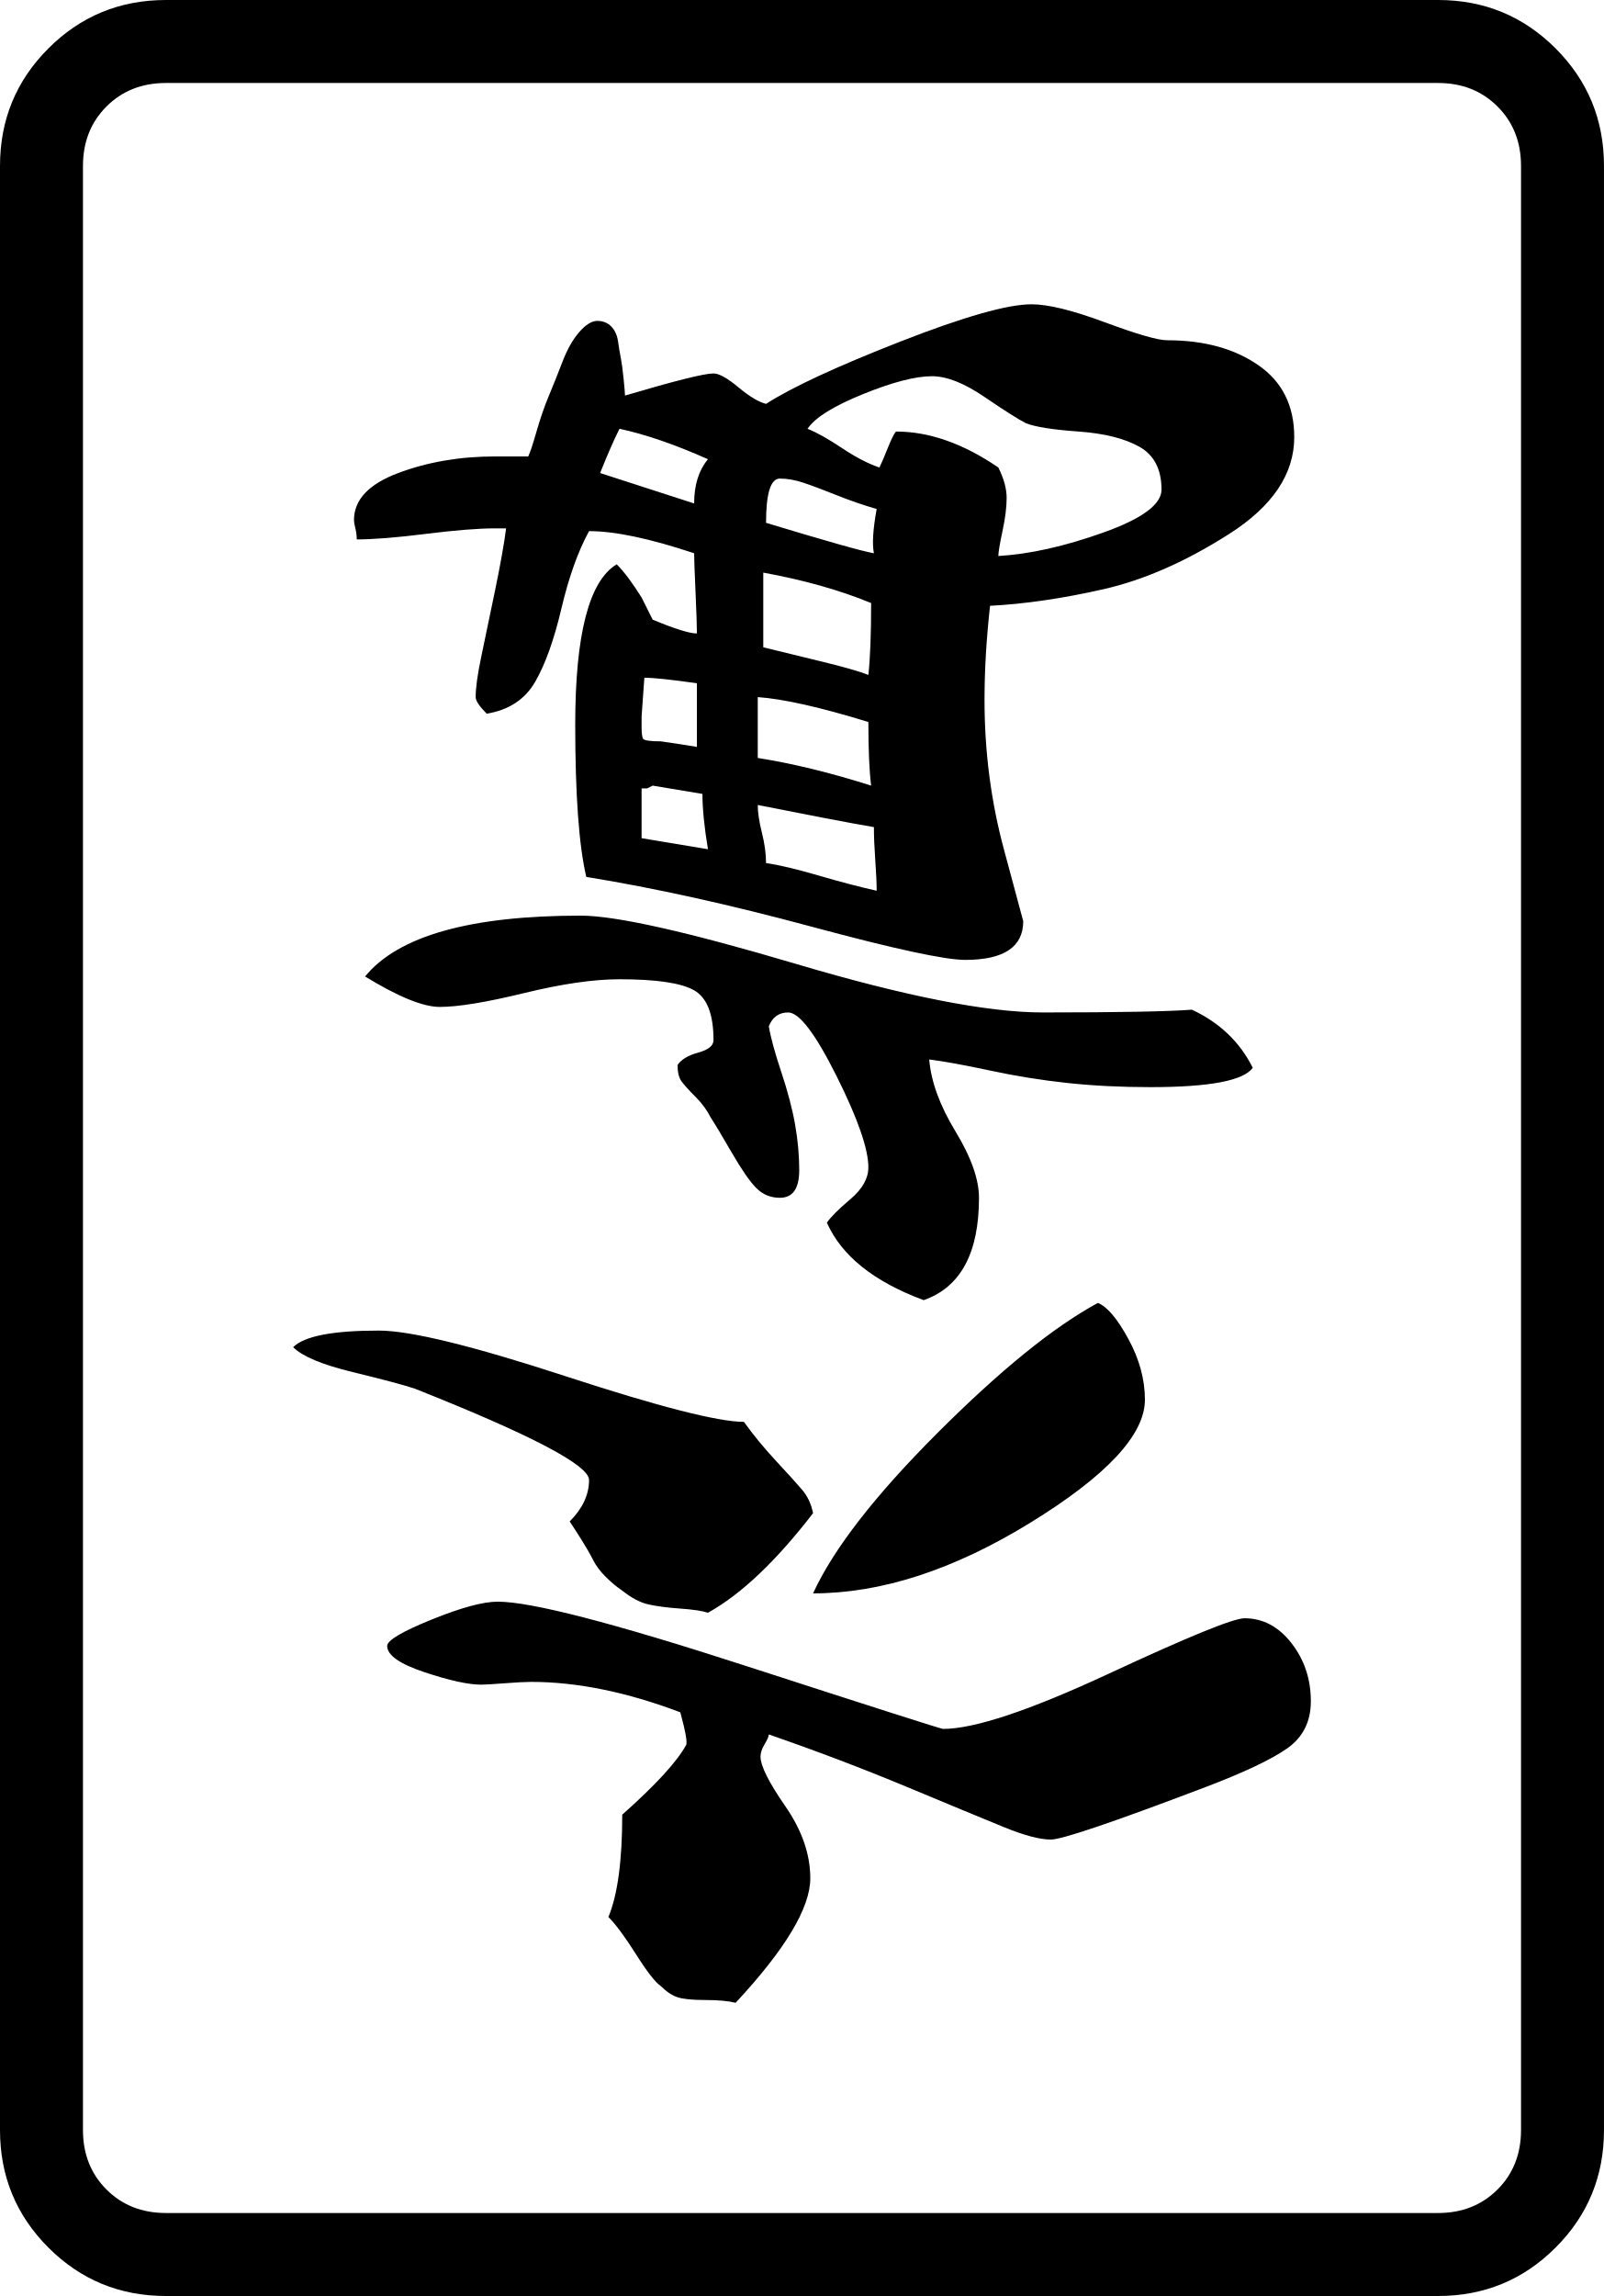
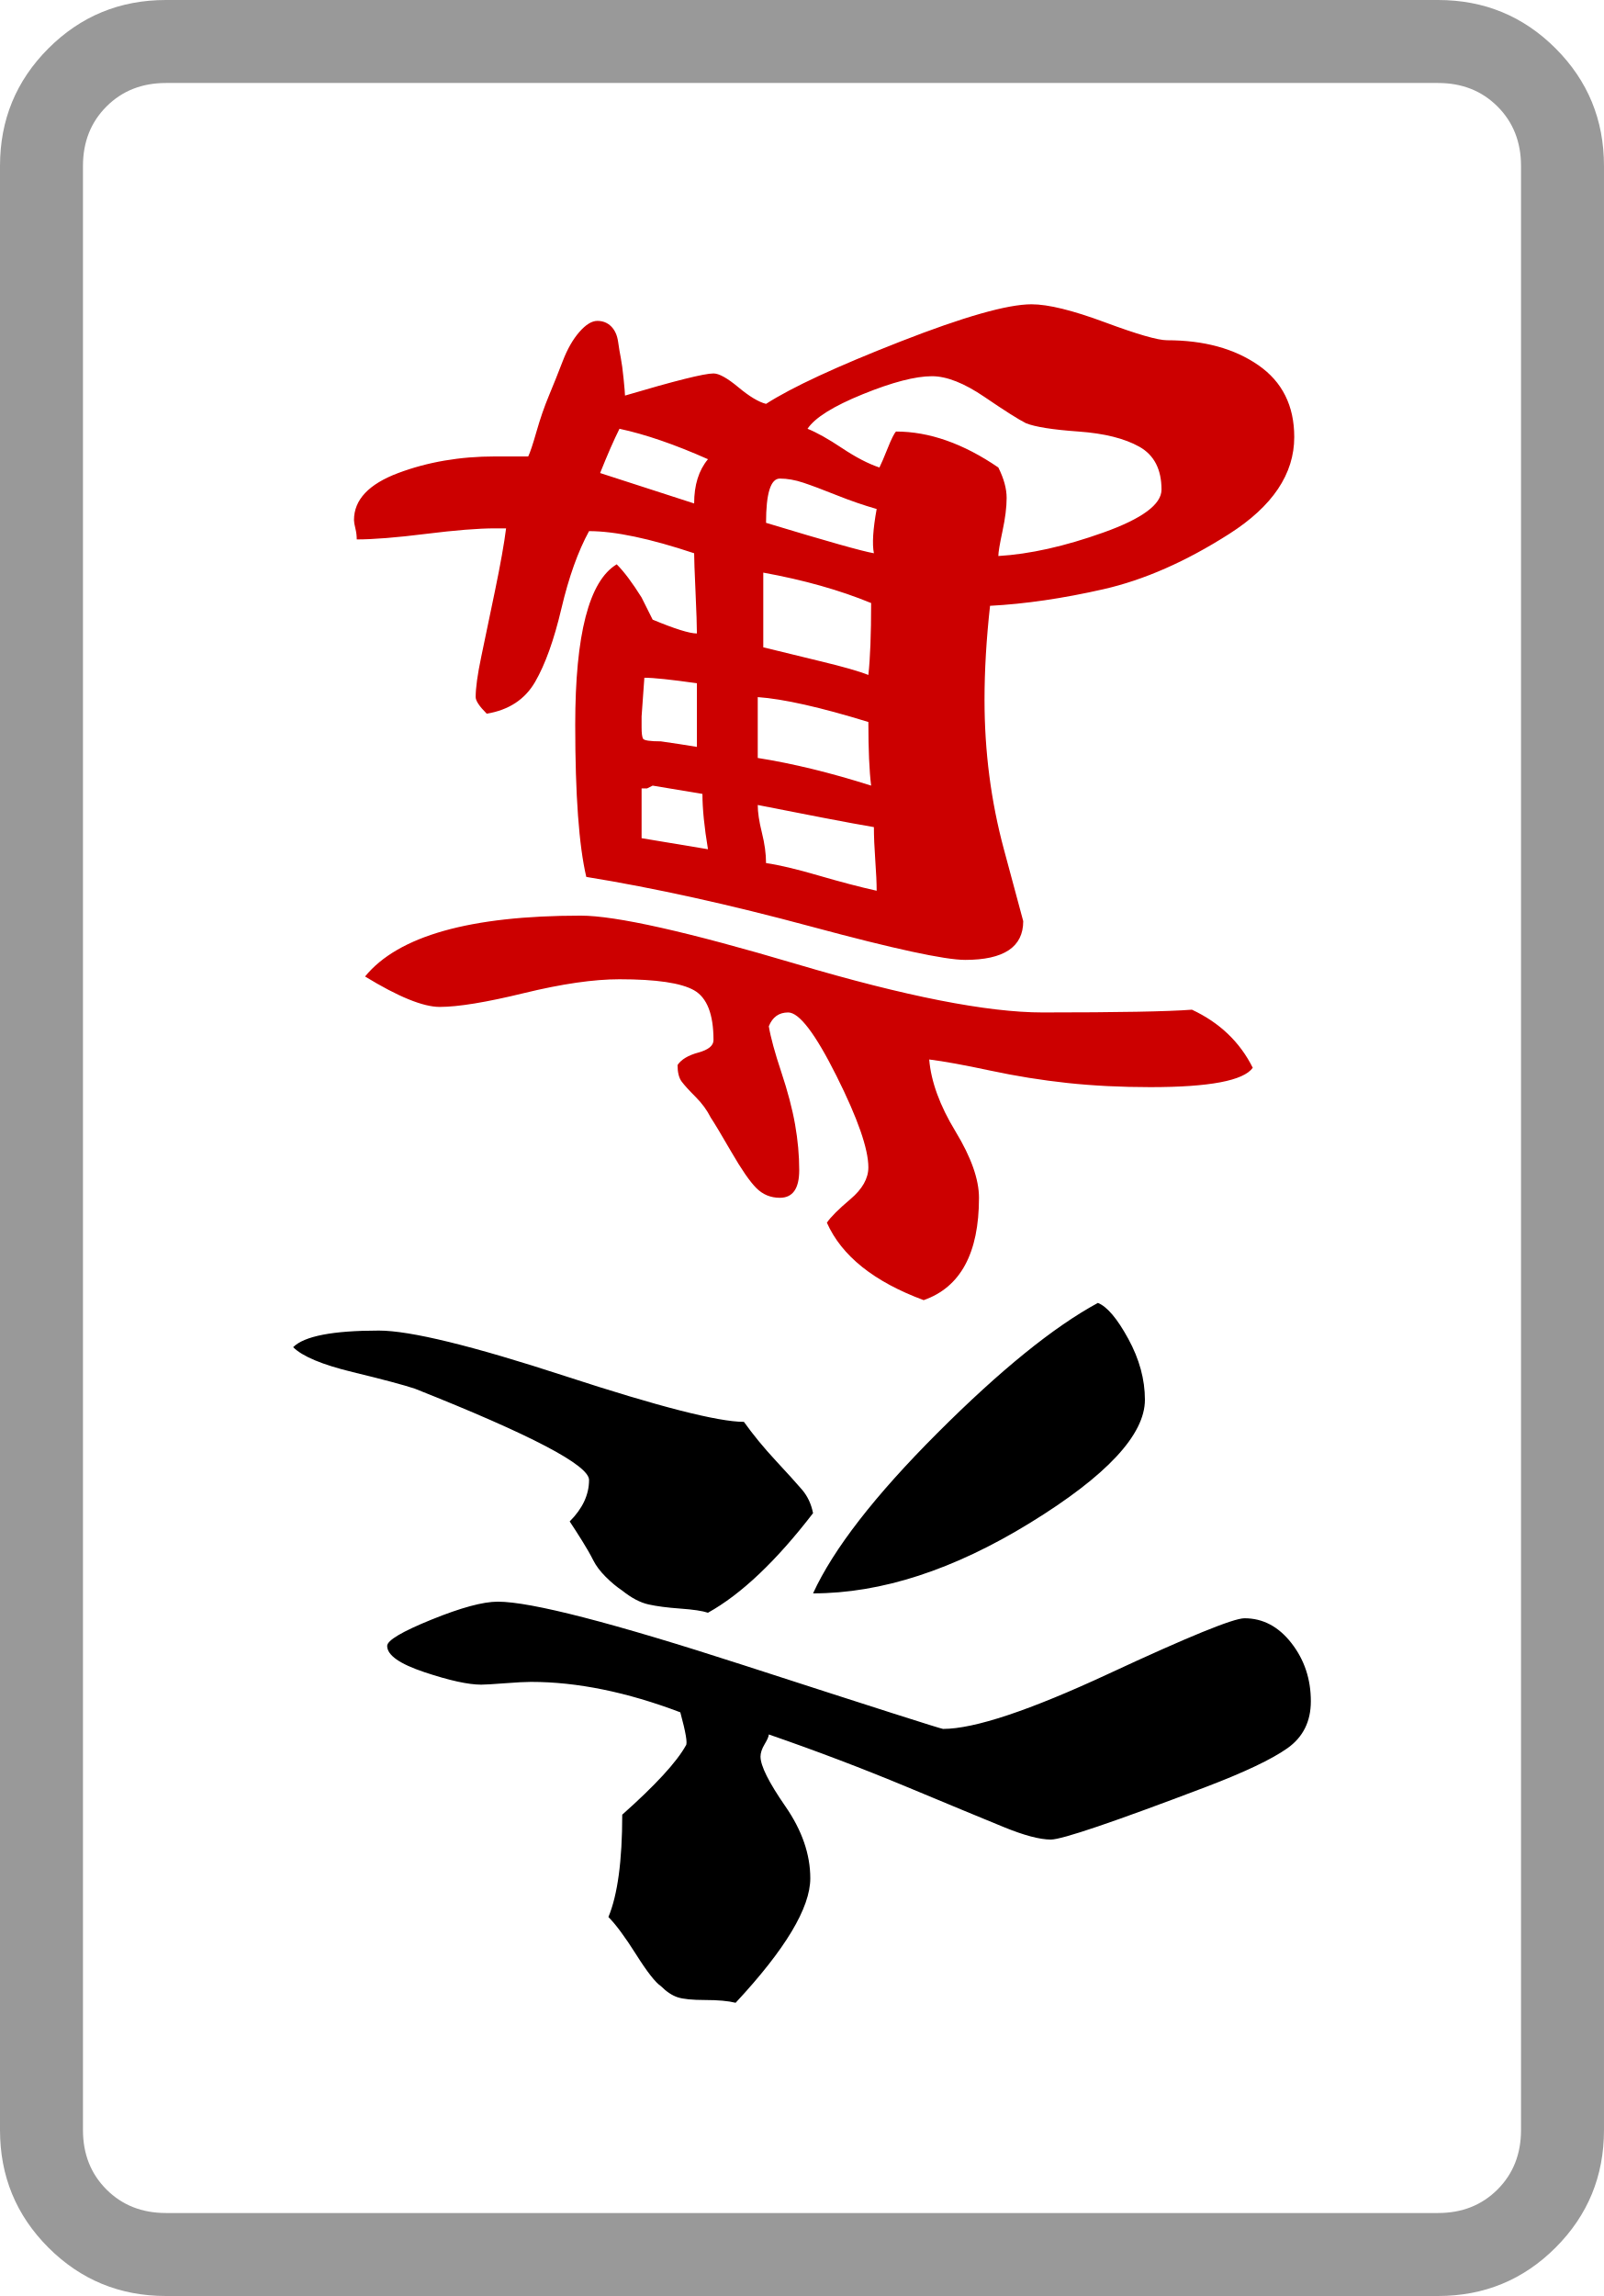
- <svg xmlns="http://www.w3.org/2000/svg" viewBox="30 -115 580 830">
-   <g>
-     <path d="M391 86q0 -2 1.5 -9t1.5 -12t-3 -11q-19 -13 -37 -13q-1 1 -3 6t-3 7q-6 -2 -13.5 -7t-12.5 -7q4 -6 20 -12.5t25 -6.5q8 0 19 7.5t15 9.5q5 2 19 3t22 5.5t8 15.5q0 8 -21 15.5t-38 8.5zM307 74q0 -16 5 -16q4 0 8.5 1.5t12 4.5t14.5 5q-2 11 -1 16q-6 -1 -39 -11z M247 56q4 -10 7 -16q14 3 32 11q-5 6 -5 16zM306 119v-27q22 4 39 11q0 17 -1 26q-5 -2 -17.5 -5t-20.5 -5zM304 159v-22q14 1 40 9q0 15 1 23q-22 -7 -41 -10zM307 197q0 -5 -1.5 -11t-1.5 -10q10 2 23 4.5t19 3.5q0 5 0.5 12t0.5 11q-9 -2 -21 -5.5t-19 -4.5zM282 155 q-6 -1 -13 -2q-6 0 -6.5 -1t-0.5 -4v-4t0.5 -7t0.5 -7q5 0 19 2v23zM262 188v-18h2l2 -1l18 3q0 8 2 20zM282 114q-4 0 -16 -5l-4 -8q-5 -8 -9 -12q-15 9 -15 58q0 38 4 55q37 6 81.5 18t55.5 12q21 0 21 -14l-7 -26q-7 -26 -7 -54q0 -16 2 -34q19 -1 41 -6t45.5 -20 t23.5 -35q0 -17 -13 -26t-33 -9q-5 0 -22.5 -6.5t-26.5 -6.5q-13 0 -47.5 13.5t-48.5 22.5q-4 -1 -10 -6t-9 -5q-5 0 -32 8q0 -1 -0.5 -6t-1 -7.5t-1 -6t-2.5 -5.5t-5 -2t-6.5 4t-6 10.5t-5 12.5t-4.5 13t-3 9h-12q-19 0 -35 6t-16 17q0 1 0.5 3t0.5 4q9 0 25 -2t25 -2h4 q-1 8 -4 22.5t-5 24t-2 14.5q0 2 4 6q12 -2 17.5 -11.5t9.5 -26.5t10 -28q14 0 38 8q0 3 0.5 14t0.5 15zM407 251q-30 0 -89 -17.5t-78 -17.5q-60 0 -78 22q18 11 27 11q10 0 30.5 -5t34.5 -5q20 0 27 4t7 18q0 3 -5.5 4.5t-7.5 4.5q0 4 1.5 6t5 5.5t5.5 7.5q2 3 7.5 12.5 t9 13t8.5 3.5q7 0 7 -10q0 -8 -1.5 -16.5t-5 -19t-4.5 -16.5q2 -5 7 -5q6 0 17.5 23t11.5 33q0 6 -6.5 11.5t-8.5 8.5q8 18 35 28q20 -7 20 -37q0 -10 -8.5 -24t-9.5 -26q8 1 22 4t28 4.5t30 1.5q32 0 37 -7q-7 -14 -22 -21q-13 1 -54 1zM610 655v-710q0 -25 -17.5 -42.5 t-42.5 -17.5h-460q-25 0 -42.5 17.5t-17.5 42.5v710q0 25 17.5 42.5t42.5 17.5h460q25 0 42.5 -17.5t17.5 -42.5zM550 685h-460q-13 0 -21.5 -8.5t-8.5 -21.5v-710q0 -13 8.5 -21.5t21.5 -8.5h460q13 0 21.5 8.5t8.5 21.5v710q0 13 -8.5 21.5t-21.5 8.5zM324 461 q37 0 78.5 -25.5t41.5 -44.5q0 -11 -6 -22t-11 -13q-24 13 -58 47t-45 58zM236 435q2 3 4.5 7t4 7t4.5 6t6 5q5 4 9.5 5t11.5 1.5t10 1.5q18 -10 38 -36q-1 -5 -4 -8.5t-9.5 -10.5t-11.5 -14q-14 0 -64.5 -16.5t-67.5 -16.5q-25 0 -31 6q5 5 21.5 9t22.5 6q63 25 63 33 t-7 15zM371 510q-1 0 -72 -23t-89 -23q-8 0 -24 6.5t-16 9.5q0 5 13.5 9.5t20.5 4.5q2 0 8.5 -0.5t9.5 -0.5q25 0 54 11q3 11 2 12q-5 9 -23 25q0 25 -5 37q4 4 10 13.5t9 11.5q3 3 6 4t10 1t11 1q27 -29 27 -45q0 -13 -9 -26t-9 -18q0 -2 1.5 -4.5t1.5 -3.5q26 9 50 19 t35 14.5t17 4.5t56 -19q21 -8 29.5 -14t8.5 -17q0 -12 -7 -21t-17 -9q-6 0 -49 20t-60 20z" />
-   </g>
+ <svg xmlns="http://www.w3.org/2000/svg" viewBox="30 -115 580 830" version="1.1" id="svg3766">
+   <defs id="defs3770" />
+   <path d="m 324,461 q 37,0 78.5,-25.5 Q 444,410 444,391 q 0,-11 -6,-22 -6,-11 -11,-13 -24,13 -58,47 -34,34 -45,58 z m -88,-26 q 2,3 4.5,7 2.5,4 4,7 1.5,3 4.5,6 3,3 6,5 5,4 9.5,5 4.5,1 11.5,1.5 7,0.5 10,1.5 18,-10 38,-36 -1,-5 -4,-8.5 Q 317,420 310.5,413 304,406 299,399 285,399 234.5,382.5 184,366 167,366 q -25,0 -31,6 5,5 21.5,9 16.5,4 22.5,6 63,25 63,33 0,8 -7,15 z m 135,75 q -1,0 -72,-23 -71,-23 -89,-23 -8,0 -24,6.5 -16,6.5 -16,9.5 0,5 13.5,9.5 13.5,4.5 20.5,4.5 2,0 8.5,-0.5 6.5,-0.5 9.5,-0.5 25,0 54,11 3,11 2,12 -5,9 -23,25 0,25 -5,37 4,4 10,13.5 6,9.5 9,11.5 3,3 6,4 3,1 10,1 7,0 11,1 27,-29 27,-45 0,-13 -9,-26 -9,-13 -9,-18 0,-2 1.5,-4.5 1.5,-2.5 1.5,-3.5 26,9 50,19 24,10 35,14.5 11,4.5 17,4.5 6,0 56,-19 21,-8 29.5,-14 8.5,-6 8.5,-17 0,-12 -7,-21 -7,-9 -17,-9 -6,0 -49,20 -43,20 -60,20 z" style="fill:#000000;fill-opacity:1;stroke:none;stroke-opacity:1" id="path3799" />
+   <path id="path3795" style="fill:#999999;fill-opacity:1;stroke:none;stroke-opacity:1" d="M 610,655 V -55 Q 610,-80 592.5,-97.5 575,-115 550,-115 H 90 Q 65,-115 47.5,-97.5 30,-80 30,-55 v 710 q 0,25 17.5,42.5 Q 65,715 90,715 h 460 q 25,0 42.5,-17.5 Q 610,680 610,655 Z m -60,30 H 90 Q 77,685 68.5,676.5 60,668 60,655 V -55 Q 60,-68 68.5,-76.5 77,-85 90,-85 h 460 q 13,0 21.5,8.5 8.5,8.5 8.5,21.5 v 710 q 0,13 -8.5,21.5 Q 563,685 550,685 Z" />
+   <path id="path3762" style="fill:#cc0000;fill-opacity:1;stroke:none;stroke-opacity:1" d="m 391,86 q 0,-2 1.5,-9 1.5,-7 1.5,-12 0,-5 -3,-11 -19,-13 -37,-13 -1,1 -3,6 -2,5 -3,7 -6,-2 -13.5,-7 -7.5,-5 -12.5,-7 4,-6 20,-12.5 16,-6.5 25,-6.5 8,0 19,7.5 11,7.5 15,9.5 5,2 19,3 14,1 22,5.5 8,4.5 8,15.5 0,8 -21,15.5 Q 408,85 391,86 Z M 307,74 q 0,-16 5,-16 4,0 8.5,1.5 4.5,1.5 12,4.5 7.5,3 14.5,5 -2,11 -1,16 -6,-1 -39,-11 z M 247,56 q 4,-10 7,-16 14,3 32,11 -5,6 -5,16 z m 59,63 V 92 q 22,4 39,11 0,17 -1,26 -5,-2 -17.5,-5 -12.5,-3 -20.5,-5 z m -2,40 v -22 q 14,1 40,9 0,15 1,23 -22,-7 -41,-10 z m 3,38 q 0,-5 -1.5,-11 -1.5,-6 -1.5,-10 10,2 23,4.5 13,2.5 19,3.5 0,5 0.5,12 0.5,7 0.5,11 -9,-2 -21,-5.5 -12,-3.5 -19,-4.5 z m -25,-42 q -6,-1 -13,-2 -6,0 -6.5,-1 -0.5,-1 -0.5,-4 v -4 q 0,0 0.5,-7 0.5,-7 0.5,-7 5,0 19,2 z m -20,33 v -18 h 2 l 2,-1 18,3 q 0,8 2,20 z m 20,-74 q -4,0 -16,-5 l -4,-8 q -5,-8 -9,-12 -15,9 -15,58 0,38 4,55 37,6 81.5,18 44.5,12 55.5,12 21,0 21,-14 l -7,-26 q -7,-26 -7,-54 0,-16 2,-34 19,-1 41,-6 22,-5 45.5,-20 Q 498,63 498,43 498,26 485,17 472,8 452,8 447,8 429.5,1.5 412,-5 403,-5 390,-5 355.5,8.5 321,22 307,31 q -4,-1 -10,-6 -6,-5 -9,-5 -5,0 -32,8 0,-1 -0.5,-6 -0.5,-5 -1,-7.5 -0.5,-2.5 -1,-6 Q 253,5 251,3 q -2,-2 -5,-2 -3,0 -6.5,4 -3.5,4 -6,10.5 -2.5,6.5 -5,12.5 -2.5,6 -4.5,13 -2,7 -3,9 h -12 q -19,0 -35,6 -16,6 -16,17 0,1 0.5,3 0.5,2 0.5,4 9,0 25,-2 16,-2 25,-2 h 4 q -1,8 -4,22.5 -3,14.5 -5,24 -2,9.5 -2,14.5 0,2 4,6 12,-2 17.5,-11.5 5.5,-9.5 9.5,-26.5 4,-17 10,-28 14,0 38,8 0,3 0.5,14 0.5,11 0.5,15 z m 125,137 q -30,0 -89,-17.5 -59,-17.5 -78,-17.5 -60,0 -78,22 18,11 27,11 10,0 30.5,-5 20.5,-5 34.5,-5 20,0 27,4 7,4 7,18 0,3 -5.5,4.5 -5.5,1.5 -7.5,4.5 0,4 1.5,6 1.5,2 5,5.5 3.5,3.5 5.5,7.5 2,3 7.5,12.5 5.5,9.5 9,13 3.5,3.5 8.5,3.5 7,0 7,-10 0,-8 -1.5,-16.5 -1.5,-8.5 -5,-19 Q 309,262 308,256 q 2,-5 7,-5 6,0 17.5,23 11.5,23 11.5,33 0,6 -6.5,11.5 -6.5,5.5 -8.5,8.5 8,18 35,28 20,-7 20,-37 0,-10 -8.5,-24 -8.5,-14 -9.5,-26 8,1 22,4 14,3 28,4.5 14,1.5 30,1.5 32,0 37,-7 -7,-14 -22,-21 -13,1 -54,1 z" />
</svg>
